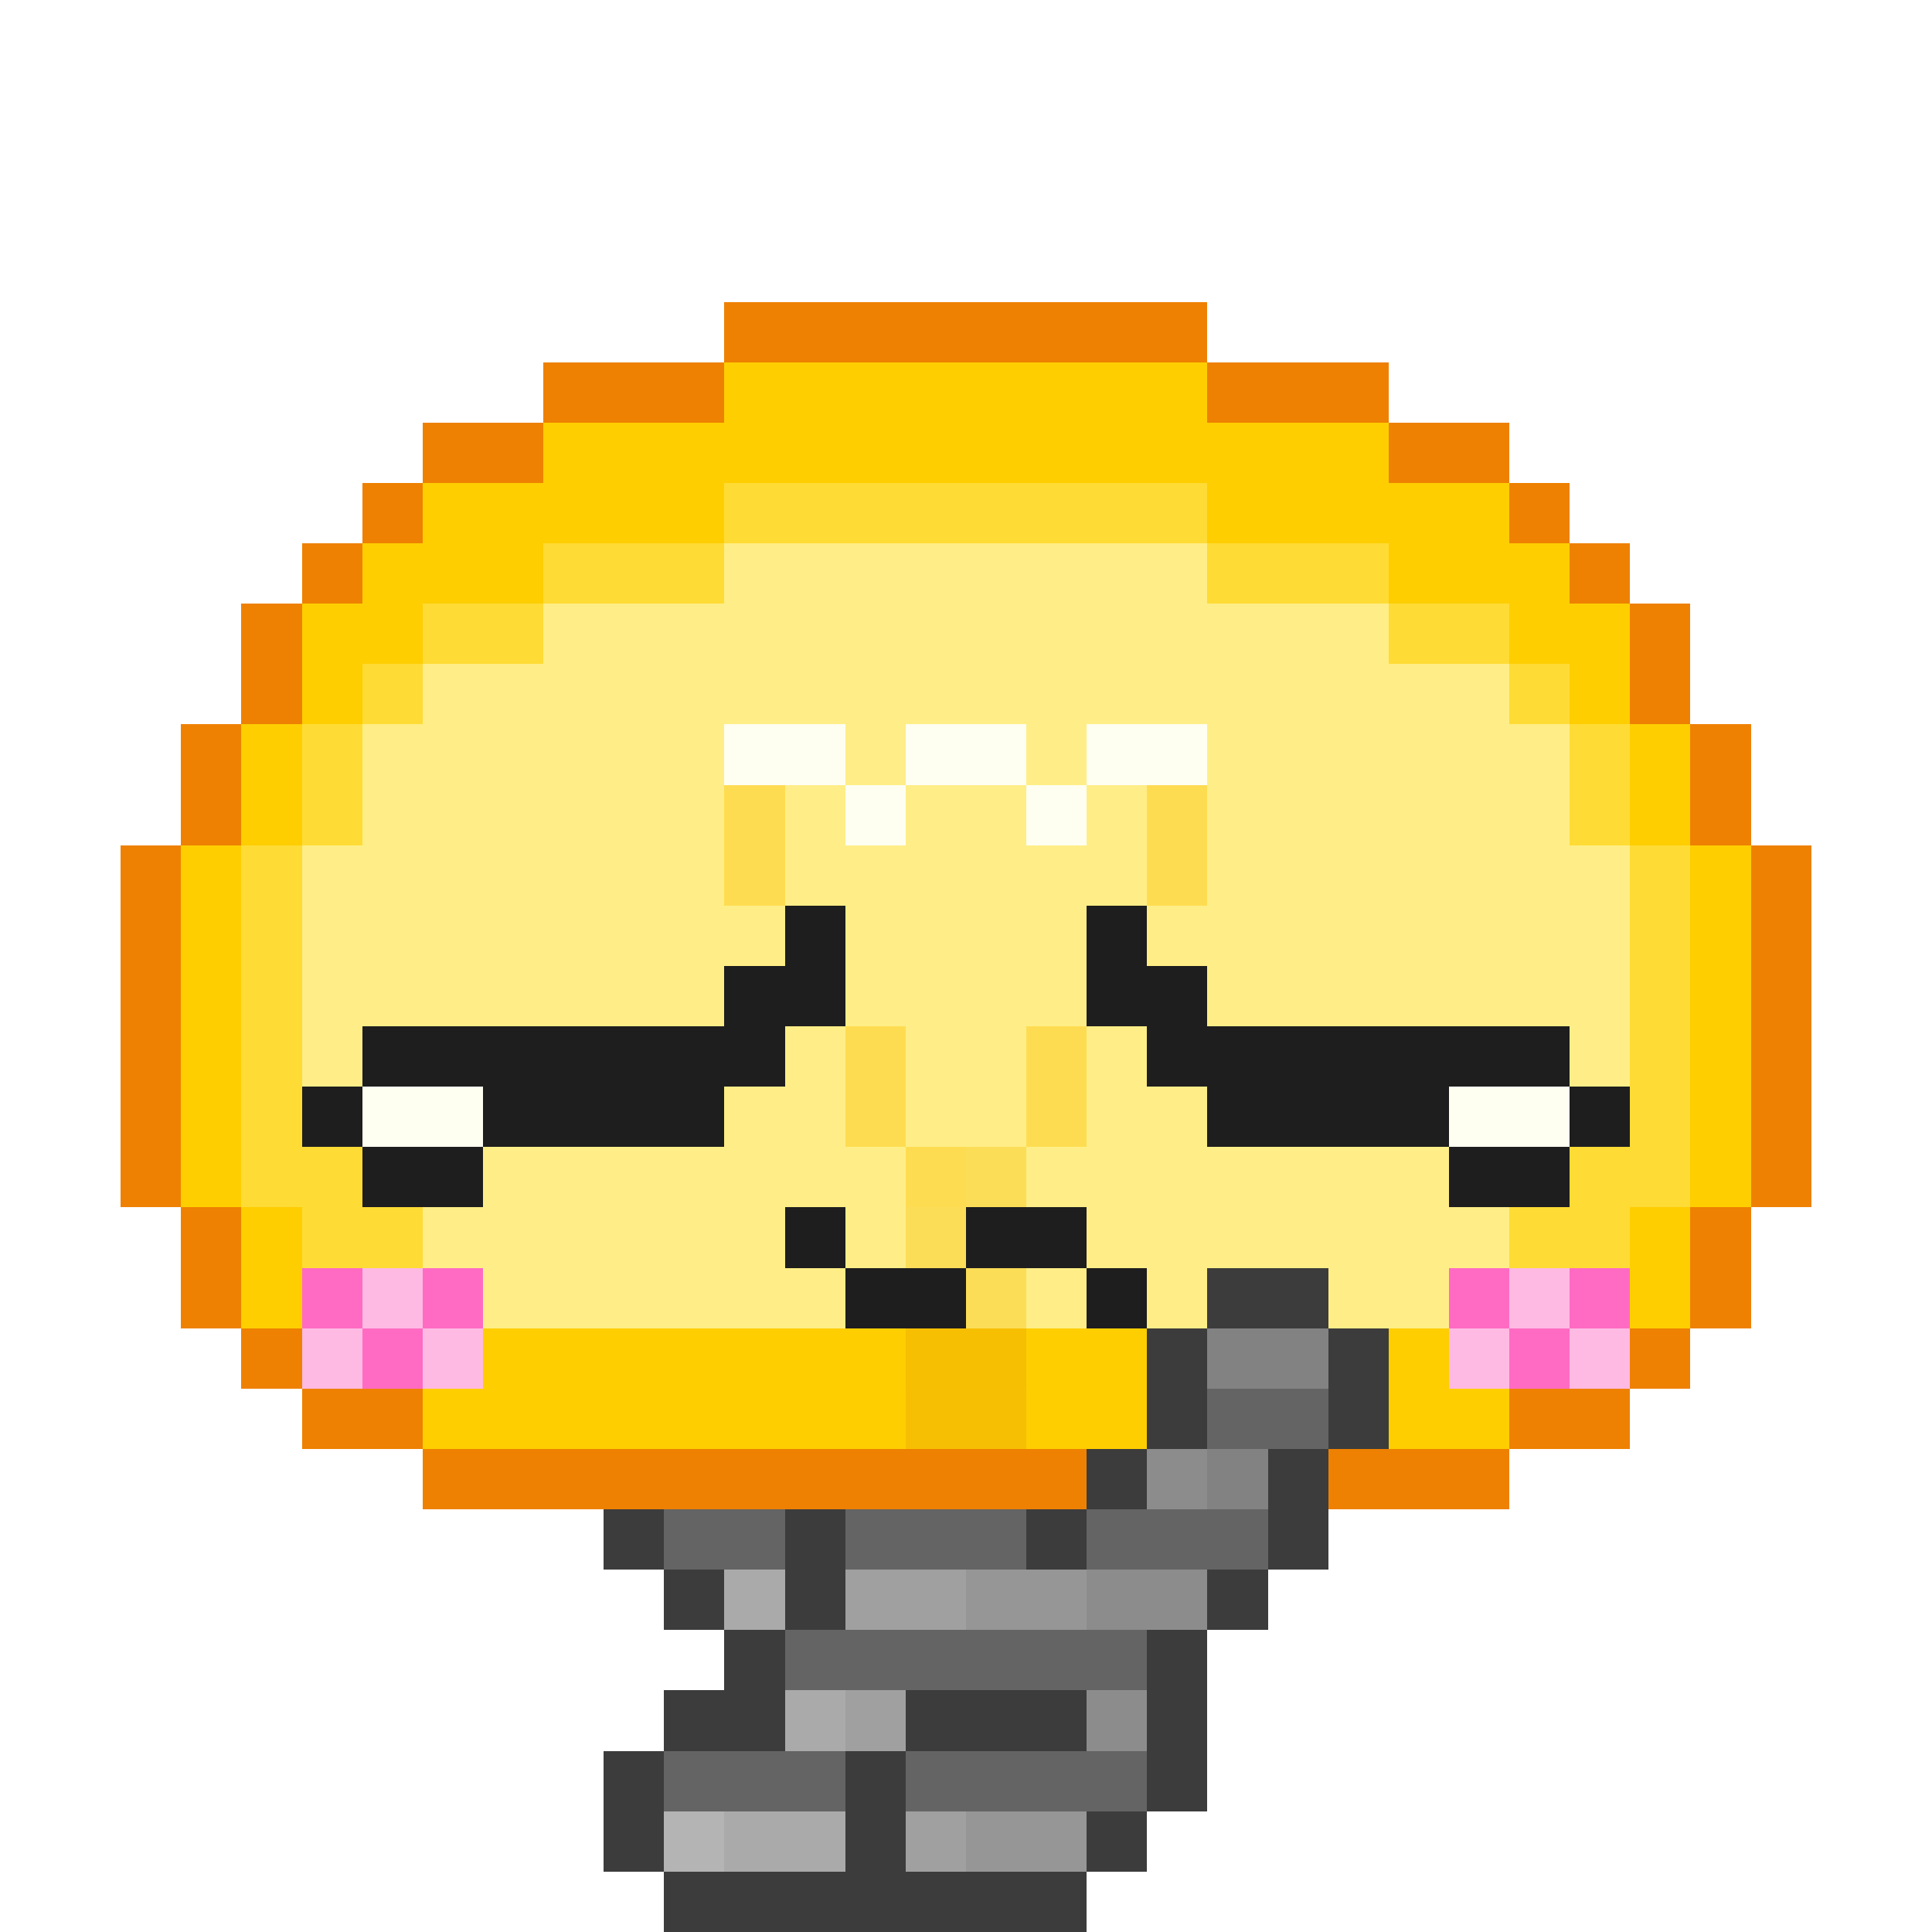
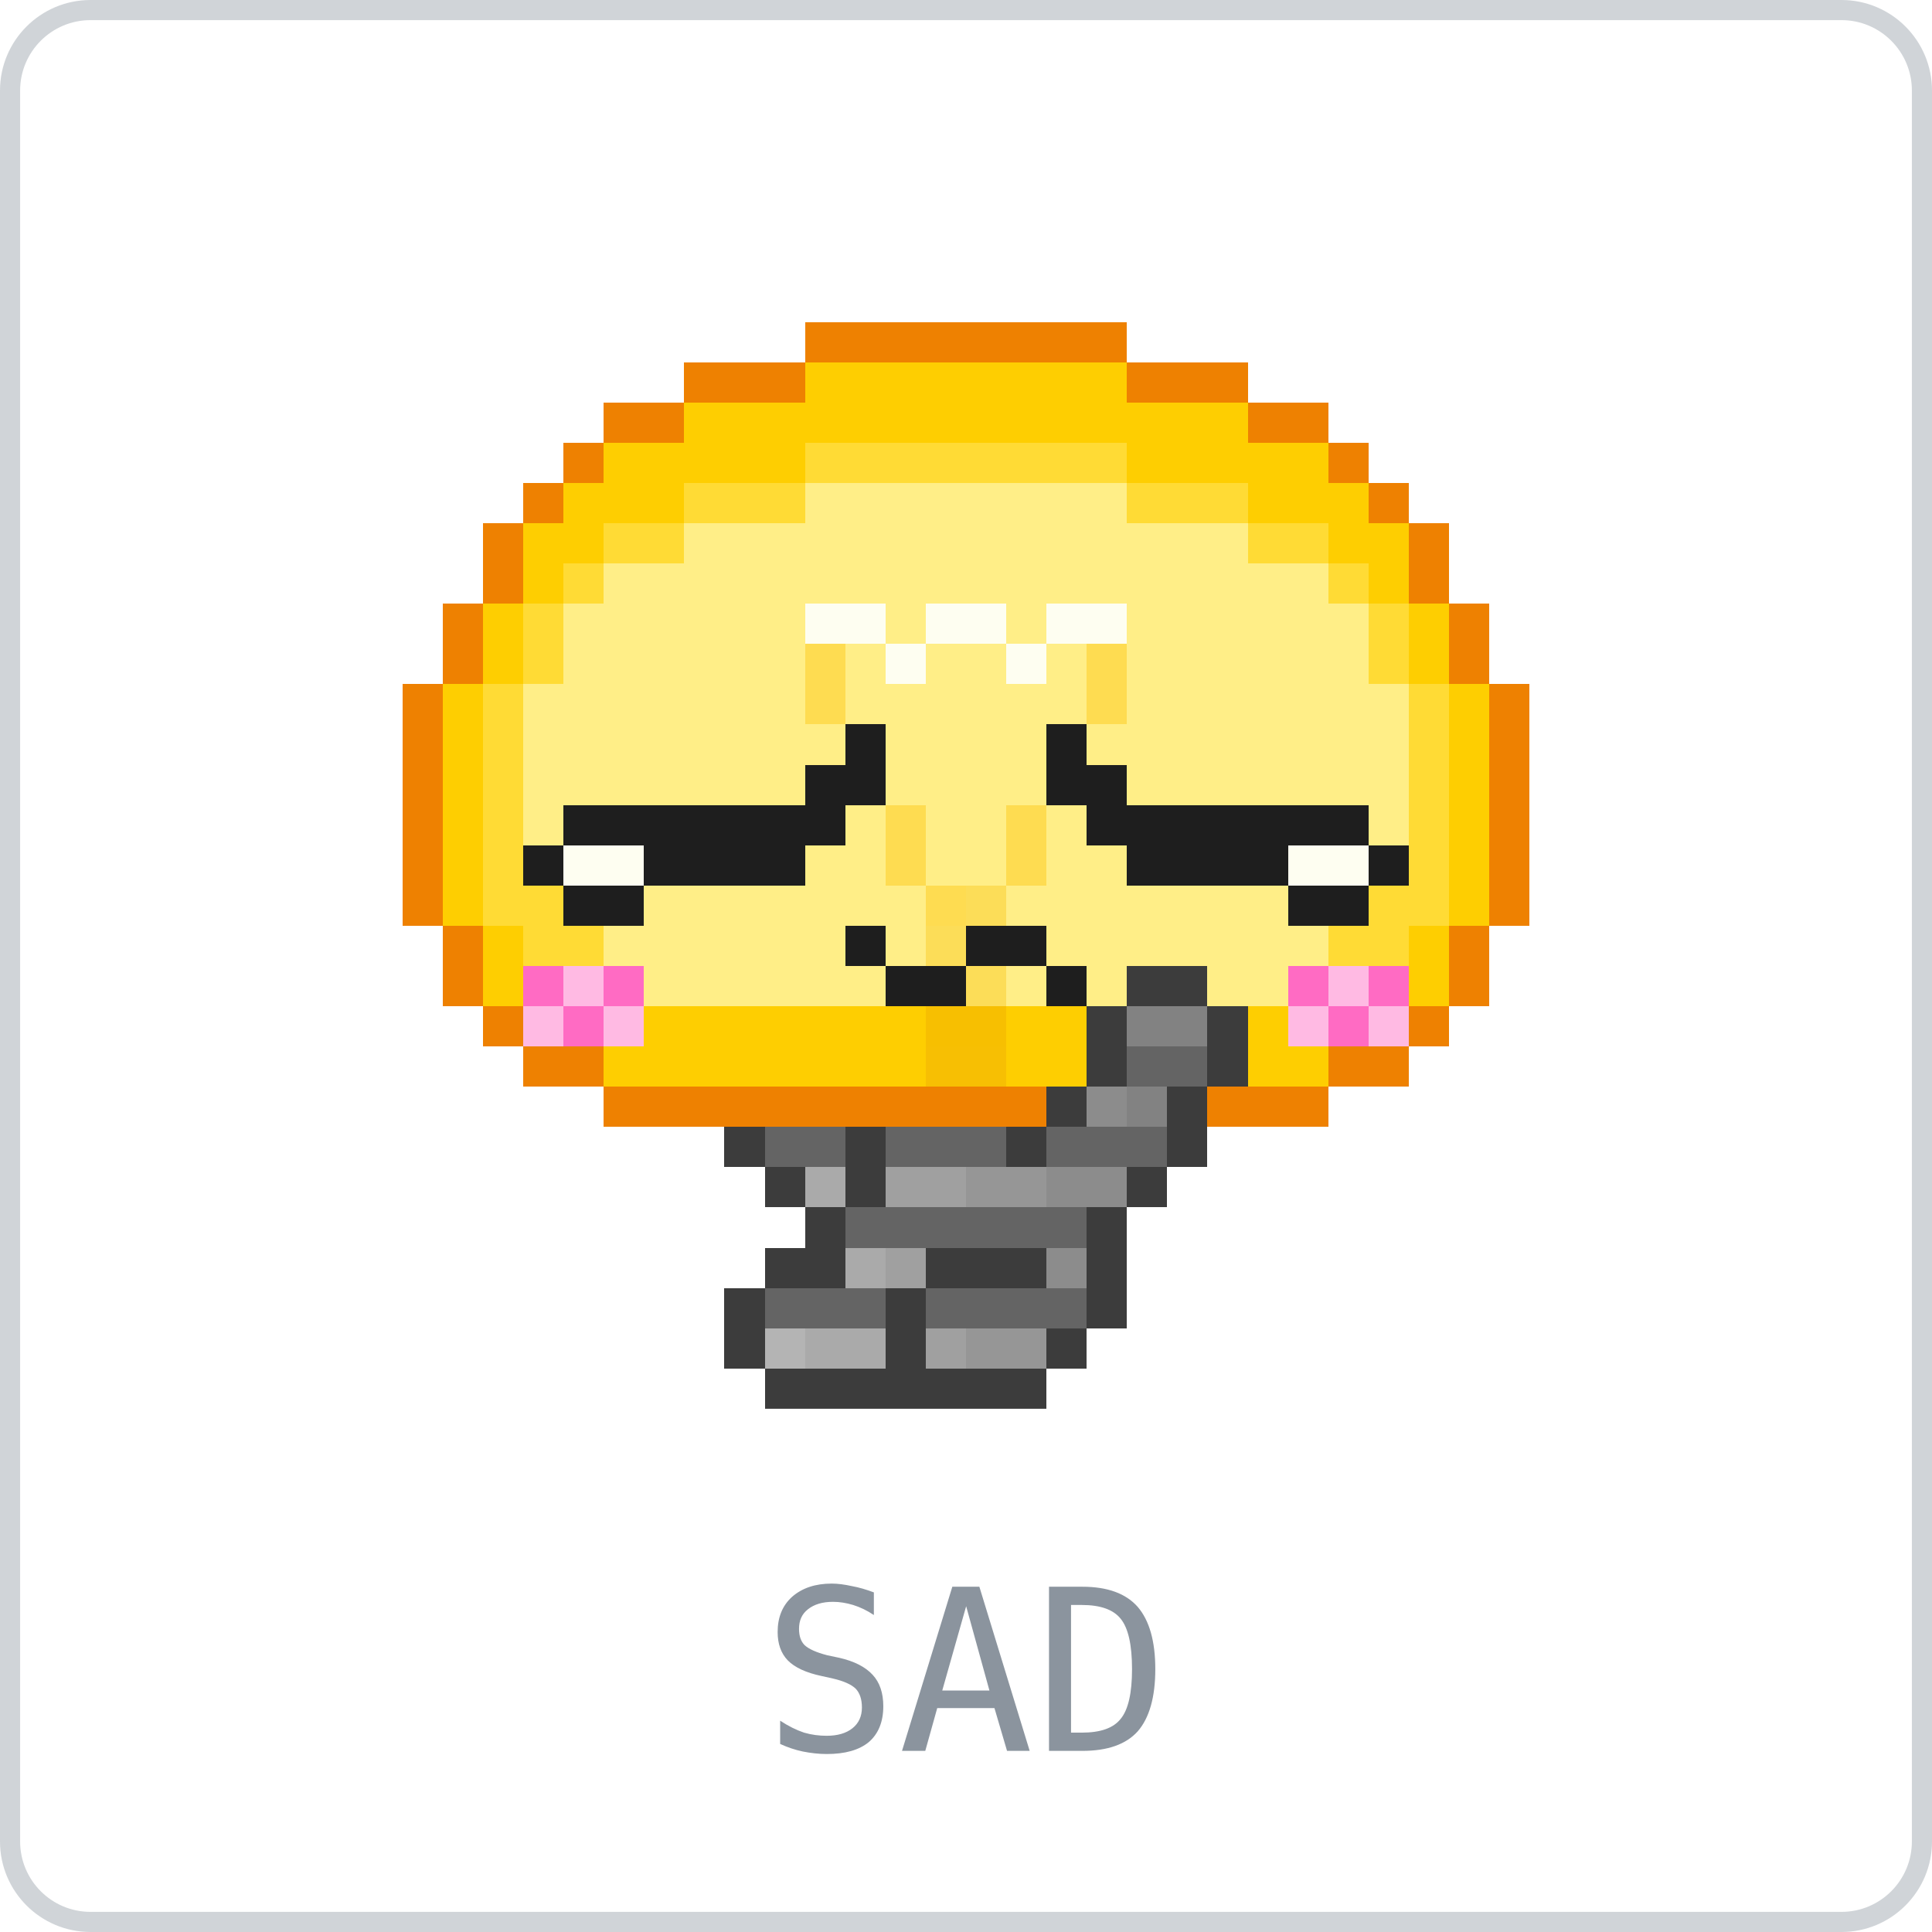
- <svg xmlns="http://www.w3.org/2000/svg" width="32" height="32" viewBox="0 0 32 32" shape-rendering="crispEdges">
-   <g>
-     <animateTransform attributeName="transform" type="translate" calcMode="discrete" repeatCount="indefinite" dur="500ms" values="0 0;-32 0" keyTimes="0;0.5" />
-     <path fill="#EE8101" d="M12 5h8v1h-8zM44 5h8v1h-8zM9 6h3v1h-3zM20 6h3v1h-3zM41 6h3v1h-3zM52 6h3v1h-3zM7 7h2v1h-2zM23 7h2v1h-2zM39 7h2v1h-2zM55 7h2v1h-2zM6 8h1v1h-1zM25 8h1v1h-1zM38 8h1v1h-1zM57 8h1v1h-1zM5 9h1v1h-1zM26 9h1v1h-1zM37 9h1v1h-1zM58 9h1v1h-1zM4 10h1v1h-1zM27 10h1v1h-1zM36 10h1v1h-1zM59 10h1v1h-1zM4 11h1v1h-1zM27 11h1v1h-1zM36 11h1v1h-1zM59 11h1v1h-1zM3 12h1v1h-1zM28 12h1v1h-1zM35 12h1v1h-1zM60 12h1v1h-1zM3 13h1v1h-1zM28 13h1v1h-1zM35 13h1v1h-1zM60 13h1v1h-1zM2 14h1v1h-1zM29 14h1v1h-1zM34 14h1v1h-1zM61 14h1v1h-1zM2 15h1v1h-1zM29 15h1v1h-1zM34 15h1v1h-1zM61 15h1v1h-1zM2 16h1v1h-1zM29 16h1v1h-1zM34 16h1v1h-1zM61 16h1v1h-1zM2 17h1v1h-1zM29 17h1v1h-1zM34 17h1v1h-1zM61 17h1v1h-1zM2 18h1v1h-1zM29 18h1v1h-1zM34 18h1v1h-1zM61 18h1v1h-1zM2 19h1v1h-1zM29 19h1v1h-1zM34 19h1v1h-1zM61 19h1v1h-1zM3 20h1v1h-1zM28 20h1v1h-1zM35 20h1v1h-1zM60 20h1v1h-1zM3 21h1v1h-1zM28 21h1v1h-1zM35 21h1v1h-1zM60 21h1v1h-1zM4 22h1v1h-1zM27 22h1v1h-1zM36 22h1v1h-1zM59 22h1v1h-1zM5 23h2v1h-2zM25 23h2v1h-2zM37 23h2v1h-2zM57 23h2v1h-2zM7 24h11v1h-11zM22 24h3v1h-3zM39 24h12v1h-12zM56 24h1v1h-1zM55 25h1v1h-1z" />
-     <path fill="#FFEE87" d="M12 9h8v1h-8zM44 9h8v1h-8zM9 10h14v1h-14zM41 10h14v1h-14zM7 11h18v1h-18zM39 11h18v1h-18zM6 12h6v1h-6zM14 12h1v1h-1zM17 12h1v1h-1zM20 12h6v1h-6zM38 12h6v1h-6zM46 12h1v1h-1zM49 12h1v1h-1zM52 12h6v1h-6zM6 13h6v1h-6zM13 13h1v1h-1zM15 13h2v1h-2zM18 13h1v1h-1zM20 13h6v1h-6zM38 13h6v1h-6zM45 13h1v1h-1zM47 13h2v1h-2zM50 13h1v1h-1zM52 13h6v1h-6zM5 14h7v1h-7zM13 14h6v1h-6zM20 14h7v1h-7zM37 14h7v1h-7zM45 14h6v1h-6zM52 14h7v1h-7zM5 15h8v1h-8zM14 15h4v1h-4zM19 15h8v1h-8zM37 15h8v1h-8zM46 15h4v1h-4zM51 15h8v1h-8zM5 16h7v1h-7zM14 16h4v1h-4zM20 16h7v1h-7zM37 16h8v1h-8zM46 16h4v1h-4zM51 16h8v1h-8zM5 17h1v1h-1zM13 17h1v1h-1zM15 17h2v1h-2zM18 17h1v1h-1zM26 17h1v1h-1zM37 17h7v1h-7zM47 17h2v1h-2zM52 17h7v1h-7zM12 18h2v1h-2zM15 18h2v1h-2zM18 18h2v1h-2zM37 18h1v1h-1zM45 18h1v1h-1zM47 18h2v1h-2zM50 18h1v1h-1zM58 18h1v1h-1zM8 19h7v1h-7zM17 19h7v1h-7zM44 19h3v1h-3zM49 19h3v1h-3zM7 20h6v1h-6zM14 20h1v1h-1zM18 20h7v1h-7zM40 20h7v1h-7zM49 20h7v1h-7zM8 21h6v1h-6zM17 21h1v1h-1zM19 21h1v1h-1zM22 21h2v1h-2zM40 21h5v1h-5zM46 21h1v1h-1zM50 21h7v1h-7zM52 22h1v1h-1zM55 22h1v1h-1z" />
-     <path fill="#FECE01" d="M12 6h8v1h-8zM44 6h8v1h-8zM9 7h14v1h-14zM41 7h14v1h-14zM7 8h5v1h-5zM20 8h5v1h-5zM39 8h5v1h-5zM52 8h5v1h-5zM6 9h3v1h-3zM23 9h3v1h-3zM38 9h3v1h-3zM55 9h3v1h-3zM5 10h2v1h-2zM25 10h2v1h-2zM37 10h2v1h-2zM57 10h2v1h-2zM5 11h1v1h-1zM26 11h1v1h-1zM37 11h1v1h-1zM58 11h1v1h-1zM4 12h1v1h-1zM27 12h1v1h-1zM36 12h1v1h-1zM59 12h1v1h-1zM4 13h1v1h-1zM27 13h1v1h-1zM36 13h1v1h-1zM59 13h1v1h-1zM3 14h1v1h-1zM28 14h1v1h-1zM35 14h1v1h-1zM60 14h1v1h-1zM3 15h1v1h-1zM28 15h1v1h-1zM35 15h1v1h-1zM60 15h1v1h-1zM3 16h1v1h-1zM28 16h1v1h-1zM35 16h1v1h-1zM60 16h1v1h-1zM3 17h1v1h-1zM28 17h1v1h-1zM35 17h1v1h-1zM60 17h1v1h-1zM3 18h1v1h-1zM28 18h1v1h-1zM35 18h1v1h-1zM60 18h1v1h-1zM3 19h1v1h-1zM28 19h1v1h-1zM35 19h1v1h-1zM60 19h1v1h-1zM4 20h1v1h-1zM27 20h1v1h-1zM36 20h1v1h-1zM4 21h1v1h-1zM27 21h1v1h-1zM36 21h1v1h-1zM8 22h7v1h-7zM17 22h2v1h-2zM23 22h1v1h-1zM40 22h5v1h-5zM51 22h1v1h-1zM7 23h8v1h-8zM17 23h2v1h-2zM23 23h2v1h-2zM39 23h7v1h-7zM51 23h1v1h-1zM56 23h1v1h-1z" />
-     <path fill="#3C3C3C" d="M20 21h2v1h-2zM19 22h1v1h-1zM22 22h1v1h-1zM53 22h2v1h-2zM19 23h1v1h-1zM22 23h1v1h-1zM52 23h1v1h-1zM55 23h1v1h-1zM18 24h1v1h-1zM21 24h1v1h-1zM51 24h1v1h-1zM55 24h1v1h-1zM10 25h1v1h-1zM13 25h1v1h-1zM17 25h1v1h-1zM21 25h1v1h-1zM42 25h1v1h-1zM45 25h1v1h-1zM50 25h1v1h-1zM54 25h1v1h-1zM11 26h1v1h-1zM13 26h1v1h-1zM20 26h1v1h-1zM43 26h1v1h-1zM45 26h1v1h-1zM52 26h2v1h-2zM12 27h1v1h-1zM19 27h1v1h-1zM44 27h1v1h-1zM51 27h1v1h-1zM11 28h2v1h-2zM15 28h3v1h-3zM19 28h1v1h-1zM43 28h2v1h-2zM47 28h3v1h-3zM51 28h1v1h-1zM10 29h1v1h-1zM14 29h1v1h-1zM19 29h1v1h-1zM42 29h1v1h-1zM46 29h1v1h-1zM51 29h1v1h-1zM10 30h1v1h-1zM14 30h1v1h-1zM18 30h1v1h-1zM42 30h1v1h-1zM46 30h1v1h-1zM50 30h1v1h-1zM11 31h7v1h-7zM43 31h7v1h-7z" />
-     <path fill="#FFDB35" d="M12 8h8v1h-8zM44 8h8v1h-8zM9 9h3v1h-3zM20 9h3v1h-3zM41 9h3v1h-3zM52 9h3v1h-3zM7 10h2v1h-2zM23 10h2v1h-2zM39 10h2v1h-2zM55 10h2v1h-2zM6 11h1v1h-1zM25 11h1v1h-1zM38 11h1v1h-1zM57 11h1v1h-1zM5 12h1v1h-1zM26 12h1v1h-1zM37 12h1v1h-1zM58 12h1v1h-1zM5 13h1v1h-1zM26 13h1v1h-1zM37 13h1v1h-1zM58 13h1v1h-1zM4 14h1v1h-1zM27 14h1v1h-1zM36 14h1v1h-1zM59 14h1v1h-1zM4 15h1v1h-1zM27 15h1v1h-1zM36 15h1v1h-1zM59 15h1v1h-1zM4 16h1v1h-1zM27 16h1v1h-1zM36 16h1v1h-1zM59 16h1v1h-1zM4 17h1v1h-1zM27 17h1v1h-1zM36 17h1v1h-1zM59 17h1v1h-1zM4 18h1v1h-1zM27 18h1v1h-1zM36 18h1v1h-1zM59 18h1v1h-1zM4 19h2v1h-2zM26 19h2v1h-2zM36 19h1v1h-1zM59 19h1v1h-1zM5 20h2v1h-2zM25 20h2v1h-2z" />
-     <path fill="#1E1E1E" d="M13 15h1v1h-1zM18 15h1v1h-1zM12 16h2v1h-2zM18 16h2v1h-2zM45 16h1v1h-1zM50 16h1v1h-1zM6 17h7v1h-7zM19 17h7v1h-7zM44 17h2v1h-2zM50 17h2v1h-2zM5 18h1v1h-1zM8 18h4v1h-4zM20 18h4v1h-4zM26 18h1v1h-1zM38 18h7v1h-7zM51 18h7v1h-7zM6 19h2v1h-2zM24 19h2v1h-2zM37 19h1v1h-1zM40 19h4v1h-4zM52 19h4v1h-4zM58 19h1v1h-1zM13 20h1v1h-1zM16 20h2v1h-2zM37 20h1v1h-1zM39 20h1v1h-1zM56 20h1v1h-1zM59 20h1v1h-1zM14 21h2v1h-2zM18 21h1v1h-1zM37 21h1v1h-1zM39 21h1v1h-1zM45 21h1v1h-1zM48 21h2v1h-2zM57 21h1v1h-1zM59 21h1v1h-1zM38 22h1v1h-1zM45 22h6v1h-6zM58 22h1v1h-1zM46 23h5v1h-5z" />
-     <path fill="#FEDC51" d="M12 13h1v1h-1zM19 13h1v1h-1zM44 13h1v1h-1zM51 13h1v1h-1zM12 14h1v1h-1zM19 14h1v1h-1zM44 14h1v1h-1zM51 14h1v1h-1zM45 15h1v1h-1zM50 15h1v1h-1zM14 17h1v1h-1zM17 17h1v1h-1zM46 17h1v1h-1zM49 17h1v1h-1zM14 18h1v1h-1zM17 18h1v1h-1zM46 18h1v1h-1zM49 18h1v1h-1zM15 19h1v1h-1zM47 19h1v1h-1z" />
-     <path fill="#FEFEF1" d="M12 12h2v1h-2zM15 12h2v1h-2zM18 12h2v1h-2zM44 12h2v1h-2zM47 12h2v1h-2zM50 12h2v1h-2zM14 13h1v1h-1zM17 13h1v1h-1zM46 13h1v1h-1zM49 13h1v1h-1zM6 18h2v1h-2zM24 18h2v1h-2zM38 19h2v1h-2zM56 19h2v1h-2zM38 20h1v1h-1zM57 20h2v1h-2zM38 21h1v1h-1zM58 21h1v1h-1z" />
-     <path fill="#646464" d="M20 23h2v1h-2zM53 23h2v1h-2zM11 25h2v1h-2zM14 25h3v1h-3zM18 25h3v1h-3zM43 25h2v1h-2zM46 25h4v1h-4zM51 25h3v1h-3zM13 27h6v1h-6zM45 27h6v1h-6zM11 29h3v1h-3zM15 29h4v1h-4zM43 29h3v1h-3zM47 29h4v1h-4z" />
-     <path fill="#FFBAE3" d="M6 21h1v1h-1zM25 21h1v1h-1zM5 22h1v1h-1zM7 22h1v1h-1zM24 22h1v1h-1zM26 22h1v1h-1zM37 22h1v1h-1zM39 22h1v1h-1zM56 22h1v1h-1z" />
-     <path fill="#FF6BC3" d="M5 21h1v1h-1zM7 21h1v1h-1zM24 21h1v1h-1zM26 21h1v1h-1zM6 22h1v1h-1zM25 22h1v1h-1zM57 22h1v1h-1z" />
-     <path fill="#FCDD58" d="M16 19h1v1h-1zM48 19h1v1h-1zM15 20h1v1h-1zM47 20h2v1h-2zM16 21h1v1h-1zM47 21h1v1h-1z" />
-     <path fill="#AAAAAA" d="M12 26h1v1h-1zM44 26h1v1h-1zM13 28h1v1h-1zM45 28h1v1h-1zM12 30h2v1h-2zM44 30h2v1h-2z" />
-     <path fill="#A0A0A0" d="M14 26h2v1h-2zM46 26h2v1h-2zM14 28h1v1h-1zM46 28h1v1h-1zM15 30h1v1h-1zM47 30h1v1h-1z" />
-     <path fill="#8C8C8C" d="M19 24h1v1h-1zM18 26h2v1h-2zM50 26h2v1h-2zM18 28h1v1h-1zM50 28h1v1h-1z" />
-     <path fill="#969696" d="M16 26h2v1h-2zM48 26h2v1h-2zM16 30h2v1h-2zM48 30h2v1h-2z" />
-     <path fill="#828282" d="M20 22h2v1h-2zM20 24h1v1h-1zM52 24h2v1h-2z" />
-     <path fill="#B4B4B4" d="M11 30h1v1h-1zM43 30h1v1h-1z" />
-     <path fill="#F7BF01" d="M15 22h2v1h-2z" />
-     <path fill="#F7BF03" d="M15 23h2v1h-2z" />
-     <path fill="#787878" d="M54 24h1v1h-1z" />
+ <svg xmlns="http://www.w3.org/2000/svg" width="48" height="48" viewBox="0 0 48 48">
+   <defs>
+     <clipPath id="frame">
+       <rect width="32" height="32" />
+     </clipPath>
+   </defs>
+   <rect x=".25" y=".25" width="47.5" height="47.5" rx="2" fill="none" stroke="#8B949E" stroke-opacity=".4" stroke-width=".5" />
+   <text x="24.0" y="43.5" text-anchor="middle" font-size="5.6" fill="#8B949E" font-family="ui-monospace, SFMono-Regular, Menlo, Consolas, monospace">SAD</text>
+   <g transform="translate(8 3)" clip-path="url(#frame)" shape-rendering="crispEdges">
+     <g>
+       <animateTransform attributeName="transform" type="translate" calcMode="discrete" repeatCount="indefinite" dur="500ms" values="0 0;-32 0" keyTimes="0;0.5" />
+       <path fill="#EE8101" d="M12 5h8v1h-8zM44 5h8v1h-8zM9 6h3v1h-3zM20 6h3v1h-3zM41 6h3v1h-3zM52 6h3v1h-3zM7 7h2v1h-2zM23 7h2v1h-2zM39 7h2v1h-2zM55 7h2v1h-2zM6 8h1v1h-1zM25 8h1v1h-1zM38 8h1v1h-1zM57 8h1v1h-1zM5 9h1v1h-1zM26 9h1v1h-1zM37 9h1v1h-1zM58 9h1v1h-1zM4 10h1v1h-1zM27 10h1v1h-1zM36 10h1v1h-1zM59 10h1v1h-1zM4 11h1v1h-1zM27 11h1v1h-1zM36 11h1v1h-1zM59 11h1v1h-1zM3 12h1v1h-1zM28 12h1v1h-1zM35 12h1v1h-1zM60 12h1v1h-1zM3 13h1v1h-1zM28 13h1v1h-1zM35 13h1v1h-1zM60 13h1v1h-1zM2 14h1v1h-1zM29 14h1v1h-1zM34 14h1v1h-1zM61 14h1v1h-1zM2 15h1v1h-1zM29 15h1v1h-1zM34 15h1v1h-1zM61 15h1v1h-1zM2 16h1v1h-1zM29 16h1v1h-1zM34 16h1v1h-1zM61 16h1v1h-1zM2 17h1v1h-1zM29 17h1v1h-1zM34 17h1v1h-1zM61 17h1v1h-1zM2 18h1v1h-1zM29 18h1v1h-1zM34 18h1v1h-1zM61 18h1v1h-1zM2 19h1v1h-1zM29 19h1v1h-1zM34 19h1v1h-1zM61 19h1v1h-1zM3 20h1v1h-1zM28 20h1v1h-1zM35 20h1v1h-1zM60 20h1v1h-1zM3 21h1v1h-1zM28 21h1v1h-1zM35 21h1v1h-1zM60 21h1v1h-1zM4 22h1v1h-1zM27 22h1v1h-1zM36 22h1v1h-1zM59 22h1v1h-1zM5 23h2v1h-2zM25 23h2v1h-2zM37 23h2v1h-2zM57 23h2v1h-2zM7 24h11v1h-11zM22 24h3v1h-3zM39 24h12v1h-12zM56 24h1v1h-1zM55 25h1v1h-1z" />
+       <path fill="#FFEE87" d="M12 9h8v1h-8zM44 9h8v1h-8zM9 10h14v1h-14zM41 10h14v1h-14zM7 11h18v1h-18zM39 11h18v1h-18zM6 12h6v1h-6zM14 12h1v1h-1zM17 12h1v1h-1zM20 12h6v1h-6zM38 12h6v1h-6zM46 12h1v1h-1zM49 12h1v1h-1zM52 12h6v1h-6zM6 13h6v1h-6zM13 13h1v1h-1zM15 13h2v1h-2zM18 13h1v1h-1zM20 13h6v1h-6zM38 13h6v1h-6zM45 13h1v1h-1zM47 13h2v1h-2zM50 13h1v1h-1zM52 13h6v1h-6zM5 14h7v1h-7zM13 14h6v1h-6zM20 14h7v1h-7zM37 14h7v1h-7zM45 14h6v1h-6zM52 14h7v1h-7zM5 15h8v1h-8zM14 15h4v1h-4zM19 15h8v1h-8zM37 15h8v1h-8zM46 15h4v1h-4zM51 15h8v1h-8zM5 16h7v1h-7zM14 16h4v1h-4zM20 16h7v1h-7zM37 16h8v1h-8zM46 16h4v1h-4zM51 16h8v1h-8zM5 17h1v1h-1zM13 17h1v1h-1zM15 17h2v1h-2zM18 17h1v1h-1zM26 17h1v1h-1zM37 17h7v1h-7zM47 17h2v1h-2zM52 17h7v1h-7zM12 18h2v1h-2zM15 18h2v1h-2zM18 18h2v1h-2zM37 18h1v1h-1zM45 18h1v1h-1zM47 18h2v1h-2zM50 18h1v1h-1zM58 18h1v1h-1zM8 19h7v1h-7zM17 19h7v1h-7zM44 19h3v1h-3zM49 19h3v1h-3zM7 20h6v1h-6zM14 20h1v1h-1zM18 20h7v1h-7zM40 20h7v1h-7zM49 20h7v1h-7zM8 21h6v1h-6zM17 21h1v1h-1zM19 21h1v1h-1zM22 21h2v1h-2zM40 21h5v1h-5zM46 21h1v1h-1zM50 21h7v1h-7zM52 22h1v1h-1zM55 22h1v1h-1z" />
+       <path fill="#FECE01" d="M12 6h8v1h-8zM44 6h8v1h-8zM9 7h14v1h-14zM41 7h14v1h-14zM7 8h5v1h-5zM20 8h5v1h-5zM39 8h5v1h-5zM52 8h5v1h-5zM6 9h3v1h-3zM23 9h3v1h-3zM38 9h3v1h-3zM55 9h3v1h-3zM5 10h2v1h-2zM25 10h2v1h-2zM37 10h2v1h-2zM57 10h2v1h-2zM5 11h1v1h-1zM26 11h1v1h-1zM37 11h1v1h-1zM58 11h1v1h-1zM4 12h1v1h-1zM27 12h1v1h-1zM36 12h1v1h-1zM59 12h1v1h-1zM4 13h1v1h-1zM27 13h1v1h-1zM36 13h1v1h-1zM59 13h1v1h-1zM3 14h1v1h-1zM28 14h1v1h-1zM35 14h1v1h-1zM60 14h1v1h-1zM3 15h1v1h-1zM28 15h1v1h-1zM35 15h1v1h-1zM60 15h1v1h-1zM3 16h1v1h-1zM28 16h1v1h-1zM35 16h1v1h-1zM60 16h1v1h-1zM3 17h1v1h-1zM28 17h1v1h-1zM35 17h1v1h-1zM60 17h1v1h-1zM3 18h1v1h-1zM28 18h1v1h-1zM35 18h1v1h-1zM60 18h1v1h-1zM3 19h1v1h-1zM28 19h1v1h-1zM35 19h1v1h-1zM60 19h1v1h-1zM4 20h1v1h-1zM27 20h1v1h-1zM36 20h1v1h-1zM4 21h1v1h-1zM27 21h1v1h-1zM36 21h1v1h-1zM8 22h7v1h-7zM17 22h2v1h-2zM23 22h1v1h-1zM40 22h5v1h-5zM51 22h1v1h-1zM7 23h8v1h-8zM17 23h2v1h-2zM23 23h2v1h-2zM39 23h7v1h-7zM51 23h1v1h-1zM56 23h1v1h-1z" />
+       <path fill="#3C3C3C" d="M20 21h2v1h-2zM19 22h1v1h-1zM22 22h1v1h-1zM53 22h2v1h-2zM19 23h1v1h-1zM22 23h1v1h-1zM52 23h1v1h-1zM55 23h1v1h-1zM18 24h1v1h-1zM21 24h1v1h-1zM51 24h1v1h-1zM55 24h1v1h-1zM10 25h1v1h-1zM13 25h1v1h-1zM17 25h1v1h-1zM21 25h1v1h-1zM42 25h1v1h-1zM45 25h1v1h-1zM50 25h1v1h-1zM54 25h1v1h-1zM11 26h1v1h-1zM13 26h1v1h-1zM20 26h1v1h-1zM43 26h1v1h-1zM45 26h1v1h-1zM52 26h2v1h-2zM12 27h1v1h-1zM19 27h1v1h-1zM44 27h1v1h-1zM51 27h1v1h-1zM11 28h2v1h-2zM15 28h3v1h-3zM19 28h1v1h-1zM43 28h2v1h-2zM47 28h3v1h-3zM51 28h1v1h-1zM10 29h1v1h-1zM14 29h1v1h-1zM19 29h1v1h-1zM42 29h1v1h-1zM46 29h1v1h-1zM51 29h1v1h-1zM10 30h1v1h-1zM14 30h1v1h-1zM18 30h1v1h-1zM42 30h1v1h-1zM46 30h1v1h-1zM50 30h1v1h-1zM11 31h7v1h-7zM43 31h7v1h-7z" />
+       <path fill="#FFDB35" d="M12 8h8v1h-8zM44 8h8v1h-8zM9 9h3v1h-3zM20 9h3v1h-3zM41 9h3v1h-3zM52 9h3v1h-3zM7 10h2v1h-2zM23 10h2v1h-2zM39 10h2v1h-2zM55 10h2v1h-2zM6 11h1v1h-1zM25 11h1v1h-1zM38 11h1v1h-1zM57 11h1v1h-1zM5 12h1v1h-1zM26 12h1v1h-1zM37 12h1v1h-1zM58 12h1v1h-1zM5 13h1v1h-1zM26 13h1v1h-1zM37 13h1v1h-1zM58 13h1v1h-1zM4 14h1v1h-1zM27 14h1v1h-1zM36 14h1v1h-1zM59 14h1v1h-1zM4 15h1v1h-1zM27 15h1v1h-1zM36 15h1v1h-1zM59 15h1v1h-1zM4 16h1v1h-1zM27 16h1v1h-1zM36 16h1v1h-1zM59 16h1v1h-1zM4 17h1v1h-1zM27 17h1v1h-1zM36 17h1v1h-1zM59 17h1v1h-1zM4 18h1v1h-1zM27 18h1v1h-1zM36 18h1v1h-1zM59 18h1v1h-1zM4 19h2v1h-2zM26 19h2v1h-2zM36 19h1v1h-1zM59 19h1v1h-1zM5 20h2v1h-2zM25 20h2v1h-2z" />
+       <path fill="#1E1E1E" d="M13 15h1v1h-1zM18 15h1v1h-1zM12 16h2v1h-2zM18 16h2v1h-2zM45 16h1v1h-1zM50 16h1v1h-1zM6 17h7v1h-7zM19 17h7v1h-7zM44 17h2v1h-2zM50 17h2v1h-2zM5 18h1v1h-1zM8 18h4v1h-4zM20 18h4v1h-4zM26 18h1v1h-1zM38 18h7v1h-7zM51 18h7v1h-7zM6 19h2v1h-2zM24 19h2v1h-2zM37 19h1v1h-1zM40 19h4v1h-4zM52 19h4v1h-4zM58 19h1v1h-1zM13 20h1v1h-1zM16 20h2v1h-2zM37 20h1v1h-1zM39 20h1v1h-1zM56 20h1v1h-1zM59 20h1v1h-1zM14 21h2v1h-2zM18 21h1v1h-1zM37 21h1v1h-1zM39 21h1v1h-1zM45 21h1v1h-1zM48 21h2v1h-2zM57 21h1v1h-1zM59 21h1v1h-1zM38 22h1v1h-1zM45 22h6v1h-6zM58 22h1v1h-1zM46 23h5v1h-5z" />
+       <path fill="#FEDC51" d="M12 13h1v1h-1zM19 13h1v1h-1zM44 13h1v1h-1zM51 13h1v1h-1zM12 14h1v1h-1zM19 14h1v1h-1zM44 14h1v1h-1zM51 14h1v1h-1zM45 15h1v1h-1zM50 15h1v1h-1zM14 17h1v1h-1zM17 17h1v1h-1zM46 17h1v1h-1zM49 17h1v1h-1zM14 18h1v1h-1zM17 18h1v1h-1zM46 18h1v1h-1zM49 18h1v1h-1zM15 19h1v1h-1zM47 19h1v1h-1z" />
+       <path fill="#FEFEF1" d="M12 12h2v1h-2zM15 12h2v1h-2zM18 12h2v1h-2zM44 12h2v1h-2zM47 12h2v1h-2zM50 12h2v1h-2zM14 13h1v1h-1zM17 13h1v1h-1zM46 13h1v1h-1zM49 13h1v1h-1zM6 18h2v1h-2zM24 18h2v1h-2zM38 19h2v1h-2zM56 19h2v1h-2zM38 20h1v1h-1zM57 20h2v1h-2zM38 21h1v1h-1zM58 21h1v1h-1z" />
+       <path fill="#646464" d="M20 23h2v1h-2zM53 23h2v1h-2zM11 25h2v1h-2zM14 25h3v1h-3zM18 25h3v1h-3zM43 25h2v1h-2zM46 25h4v1h-4zM51 25h3v1h-3zM13 27h6v1h-6zM45 27h6v1h-6zM11 29h3v1h-3zM15 29h4v1h-4zM43 29h3v1h-3zM47 29h4v1h-4z" />
+       <path fill="#FFBAE3" d="M6 21h1v1h-1zM25 21h1v1h-1zM5 22h1v1h-1zM7 22h1v1h-1zM24 22h1v1h-1zM26 22h1v1h-1zM37 22h1v1h-1zM39 22h1v1h-1zM56 22h1v1h-1z" />
+       <path fill="#FF6BC3" d="M5 21h1v1h-1zM7 21h1v1h-1zM24 21h1v1h-1zM26 21h1v1h-1zM6 22h1v1h-1zM25 22h1v1h-1zM57 22h1v1h-1z" />
+       <path fill="#FCDD58" d="M16 19h1v1h-1zM48 19h1v1h-1zM15 20h1v1h-1zM47 20h2v1h-2zM16 21h1v1h-1zM47 21h1v1h-1z" />
+       <path fill="#AAAAAA" d="M12 26h1v1h-1zM44 26h1v1h-1zM13 28h1v1h-1zM45 28h1v1h-1zM12 30h2v1h-2zM44 30h2v1h-2z" />
+       <path fill="#A0A0A0" d="M14 26h2v1h-2zM46 26h2v1h-2zM14 28h1v1h-1zM46 28h1v1h-1zM15 30h1v1h-1zM47 30h1v1h-1z" />
+       <path fill="#8C8C8C" d="M19 24h1v1h-1zM18 26h2v1h-2zM50 26h2v1h-2zM18 28h1v1h-1zM50 28h1v1h-1z" />
+       <path fill="#969696" d="M16 26h2v1h-2zM48 26h2v1h-2zM16 30h2v1h-2zM48 30h2v1h-2z" />
+       <path fill="#828282" d="M20 22h2v1h-2zM20 24h1v1h-1zM52 24h2v1h-2z" />
+       <path fill="#B4B4B4" d="M11 30h1v1h-1zM43 30h1v1h-1z" />
+       <path fill="#F7BF01" d="M15 22h2v1h-2z" />
+       <path fill="#F7BF03" d="M15 23h2v1h-2z" />
+       <path fill="#787878" d="M54 24h1v1h-1z" />
+     </g>
  </g>
</svg>
